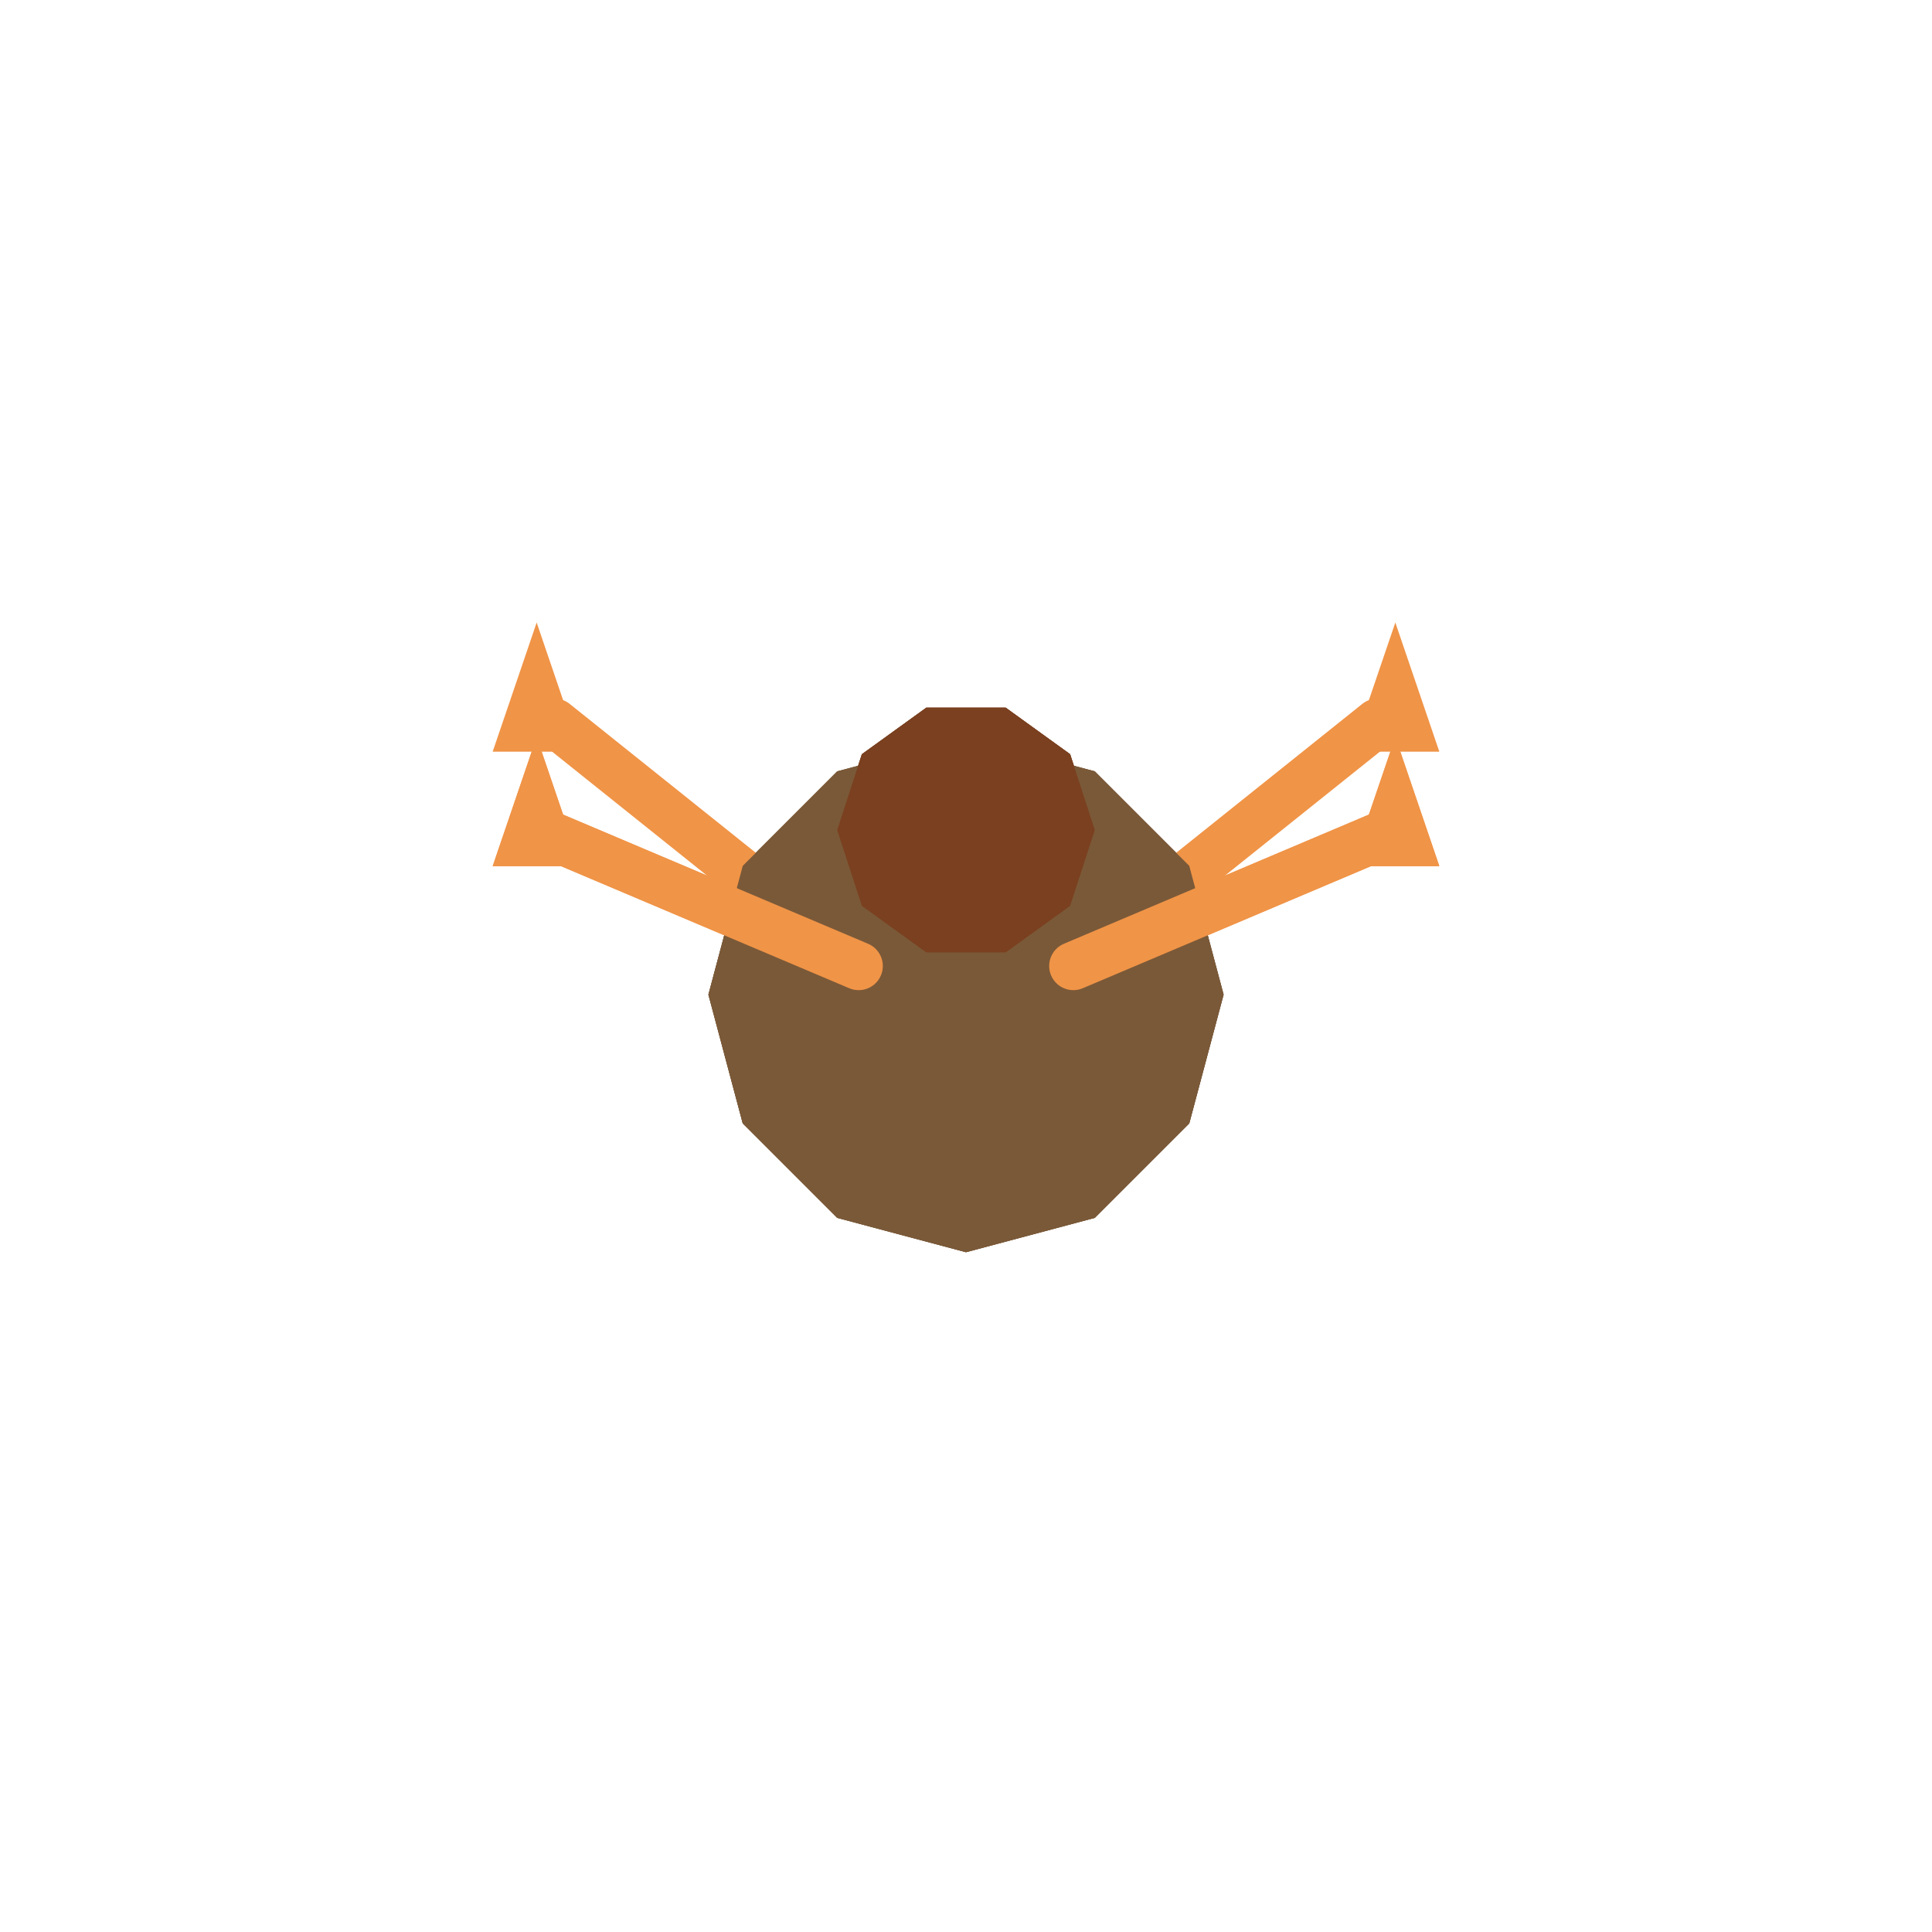
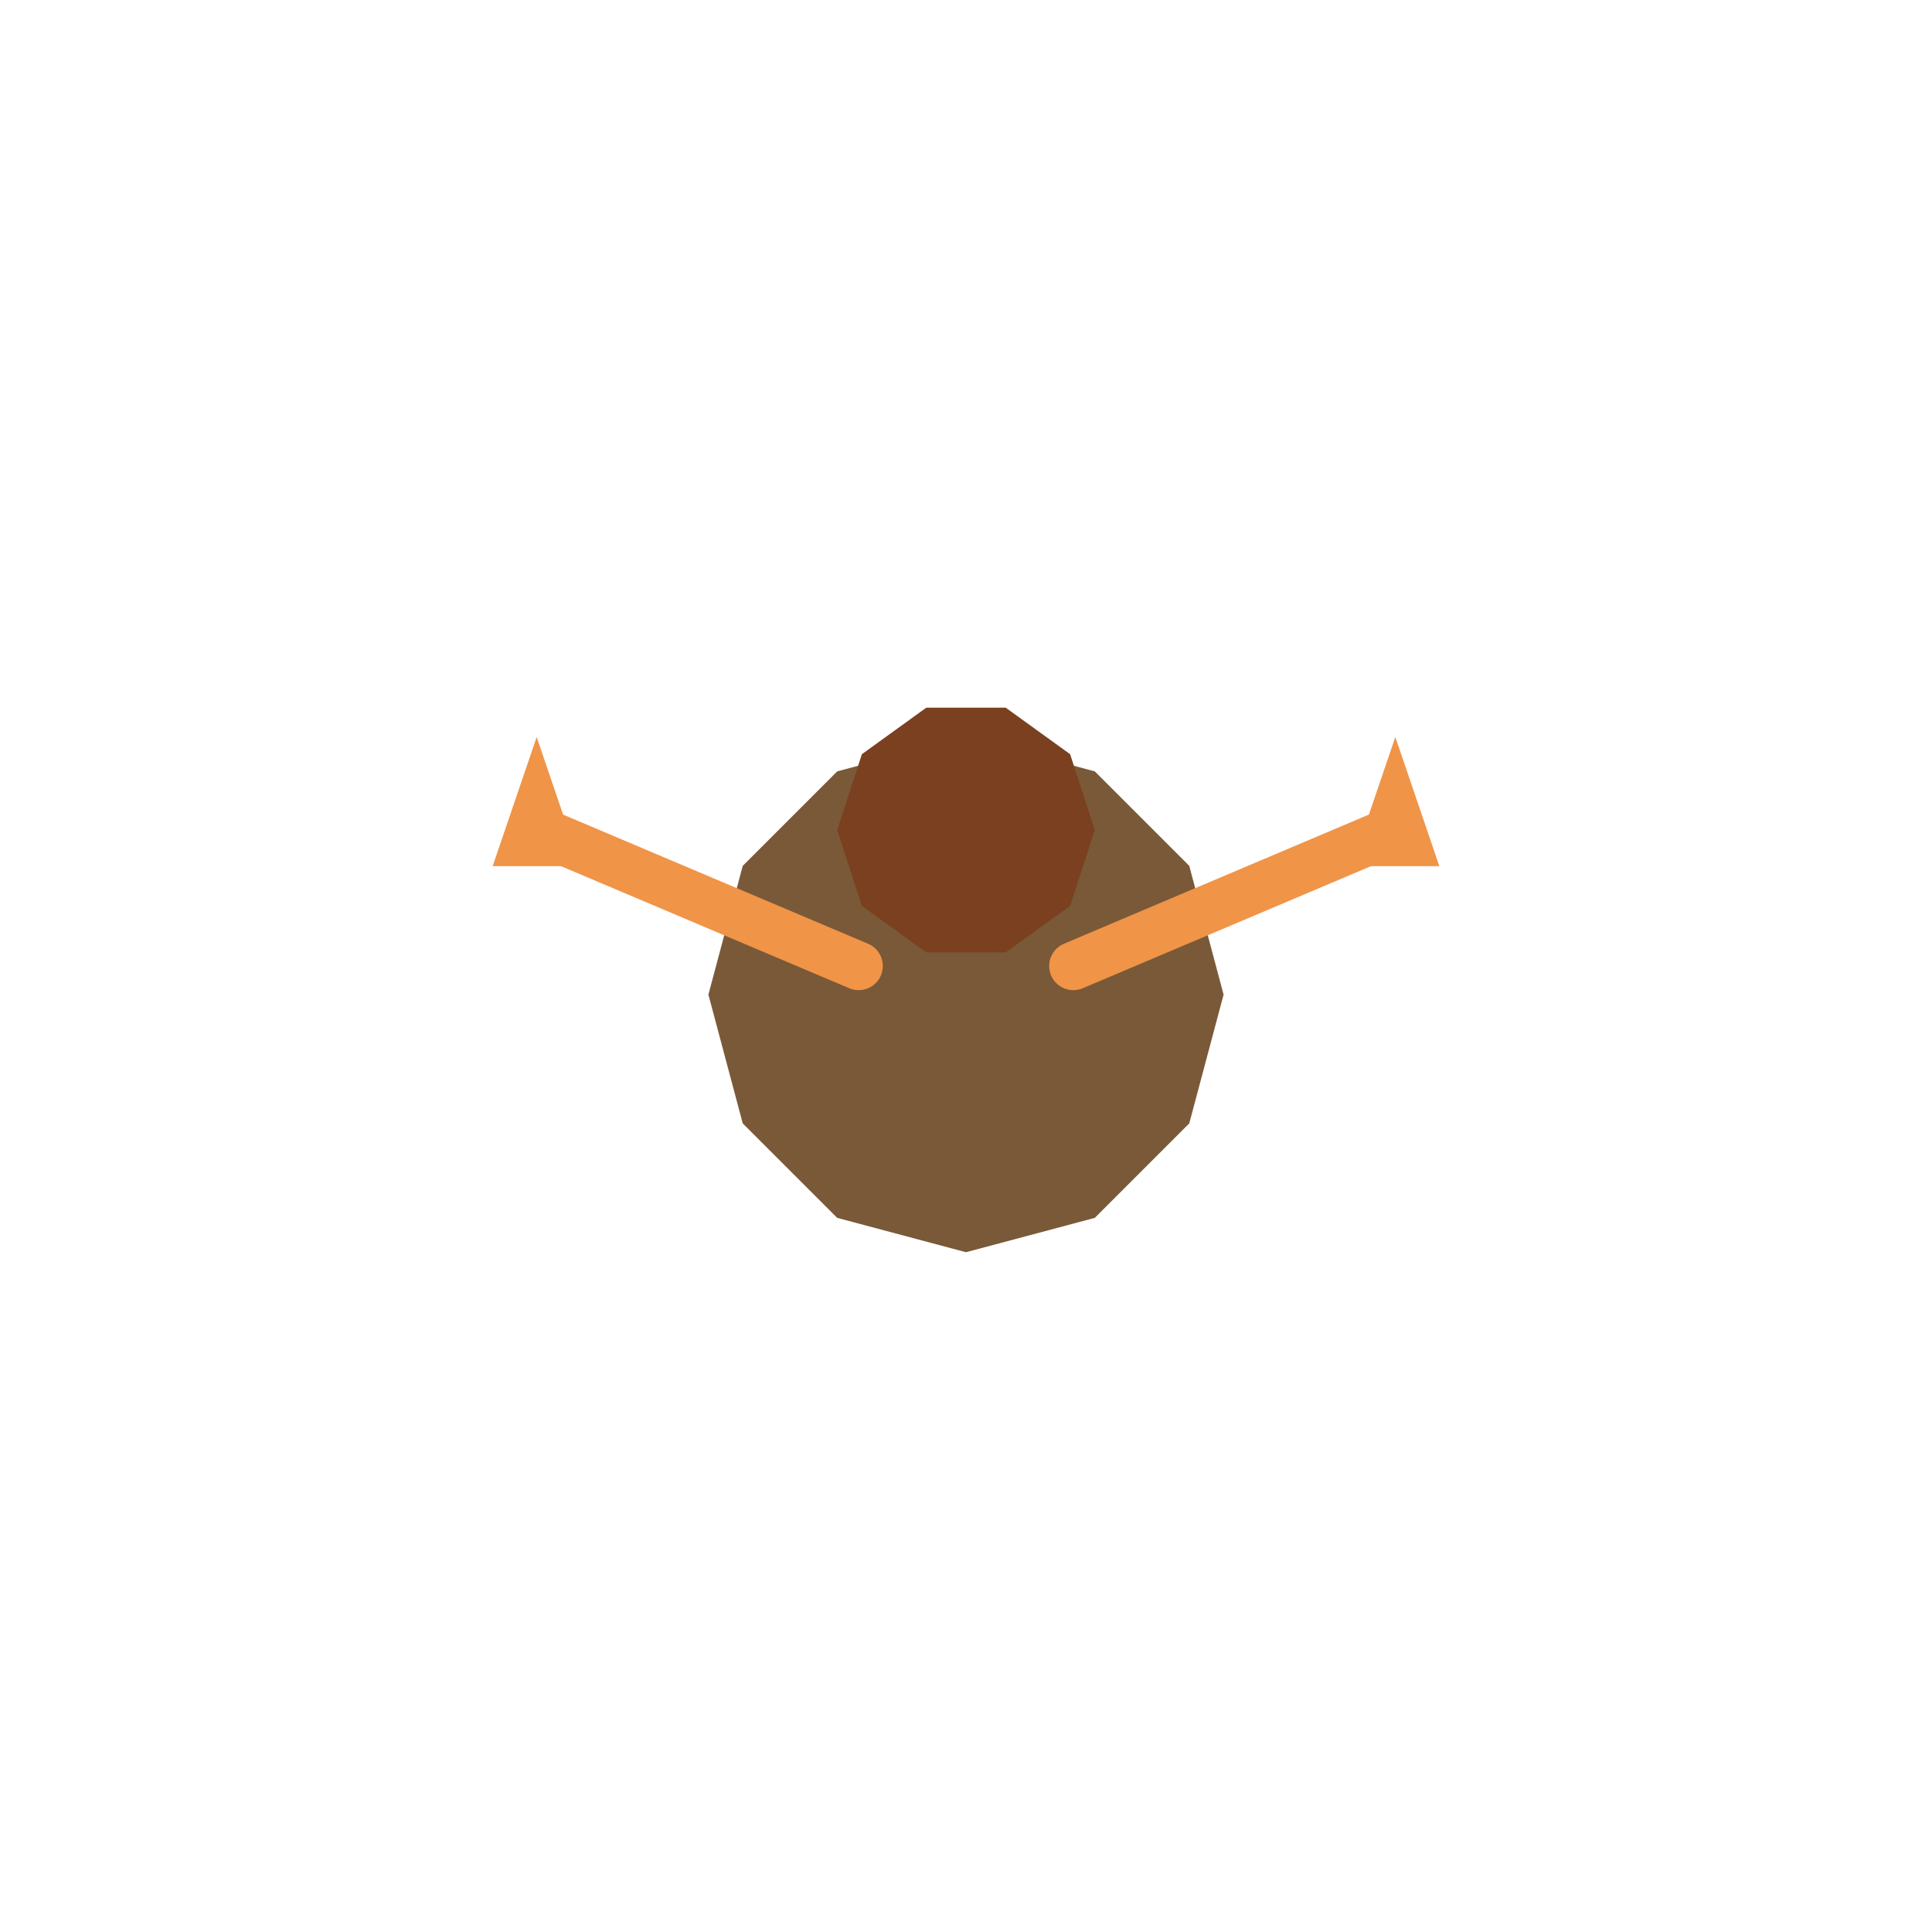
<svg xmlns="http://www.w3.org/2000/svg" width="540" height="540" viewBox="-2.7 -2.7 5.4 5.4">
  <g id="body">
    <polygon id="shape-body-0" points="0.72,0.08 0.624,0.44 0.36,0.704 0,0.8 -0.36,0.704 -0.624,0.44 -0.72,0.08 -0.624,-0.28 -0.36,-0.544 0,-0.64 0.36,-0.544 0.624,-0.28" fill="#7a5938" />
    <polygon id="shape-body-1" points="0.36,-0.38 0.291,-0.168 0.111,-0.038 -0.111,-0.038 -0.291,-0.168 -0.36,-0.38 -0.291,-0.592 -0.111,-0.722 0.111,-0.722 0.291,-0.592" fill="#7a401f" />
    <line id="shape-body-2" x1="-0.3" y1="0" x2="-1.15" y2="-0.36" stroke="#f09447" stroke-opacity="1" stroke-width="0.135" stroke-linecap="round" />
    <polygon id="shape-body-3" points="-1.2,-0.64 -1.077,-0.279 -1.323,-0.279" fill="#f09447" />
    <line id="shape-body-4" x1="0.3" y1="0" x2="1.15" y2="-0.36" stroke="#f09447" stroke-opacity="1" stroke-width="0.135" stroke-linecap="round" />
    <polygon id="shape-body-5" points="1.2,-0.64 1.323,-0.279 1.077,-0.279" fill="#f09447" />
  </g>
-   <g id="strike">
+   <g id="strike" display="none">
    <polygon id="shape-strike-0" points="0.72,0.08 0.624,0.44 0.36,0.704 0,0.8 -0.36,0.704 -0.624,0.44 -0.72,0.08 -0.624,-0.28 -0.36,-0.544 0,-0.64 0.36,-0.544 0.624,-0.28" fill="#7a5938" />
    <polygon id="shape-strike-1" points="0.36,-0.38 0.291,-0.168 0.111,-0.038 -0.111,-0.038 -0.291,-0.168 -0.36,-0.38 -0.291,-0.592 -0.111,-0.722 0.111,-0.722 0.291,-0.592" fill="#7a401f" />
    <line id="shape-strike-2" x1="-0.3" y1="0" x2="-1.15" y2="-0.68" stroke="#f09447" stroke-opacity="1" stroke-width="0.135" stroke-linecap="round" />
    <polygon id="shape-strike-3" points="-1.2,-0.96 -1.077,-0.599 -1.323,-0.599" fill="#f09447" />
    <line id="shape-strike-4" x1="0.3" y1="0" x2="1.15" y2="-0.68" stroke="#f09447" stroke-opacity="1" stroke-width="0.135" stroke-linecap="round" />
    <polygon id="shape-strike-5" points="1.2,-0.96 1.323,-0.599 1.077,-0.599" fill="#f09447" />
  </g>
-   <g id="outline">
+   <g id="outline" display="none">
    <polygon id="shape-outline-0" points="0.72,0.08 0.624,0.44 0.36,0.704 0,0.8 -0.36,0.704 -0.624,0.44 -0.72,0.08 -0.624,-0.28 -0.36,-0.544 0,-0.64 0.36,-0.544 0.624,-0.28" fill="#7a5938" />
    <polygon id="shape-outline-1" points="0.36,-0.38 0.291,-0.168 0.111,-0.038 -0.111,-0.038 -0.291,-0.168 -0.36,-0.38 -0.291,-0.592 -0.111,-0.722 0.111,-0.722 0.291,-0.592" fill="#7a401f" />
    <line id="shape-outline-2" x1="-0.3" y1="0" x2="-1.15" y2="-0.36" stroke="#f09447" stroke-opacity="1" stroke-width="0.135" stroke-linecap="round" />
    <polygon id="shape-outline-3" points="-1.2,-0.64 -1.077,-0.279 -1.323,-0.279" fill="#f09447" />
    <line id="shape-outline-4" x1="0.3" y1="0" x2="1.15" y2="-0.36" stroke="#f09447" stroke-opacity="1" stroke-width="0.135" stroke-linecap="round" />
    <polygon id="shape-outline-5" points="1.2,-0.64 1.323,-0.279 1.077,-0.279" fill="#f09447" />
  </g>
</svg>
